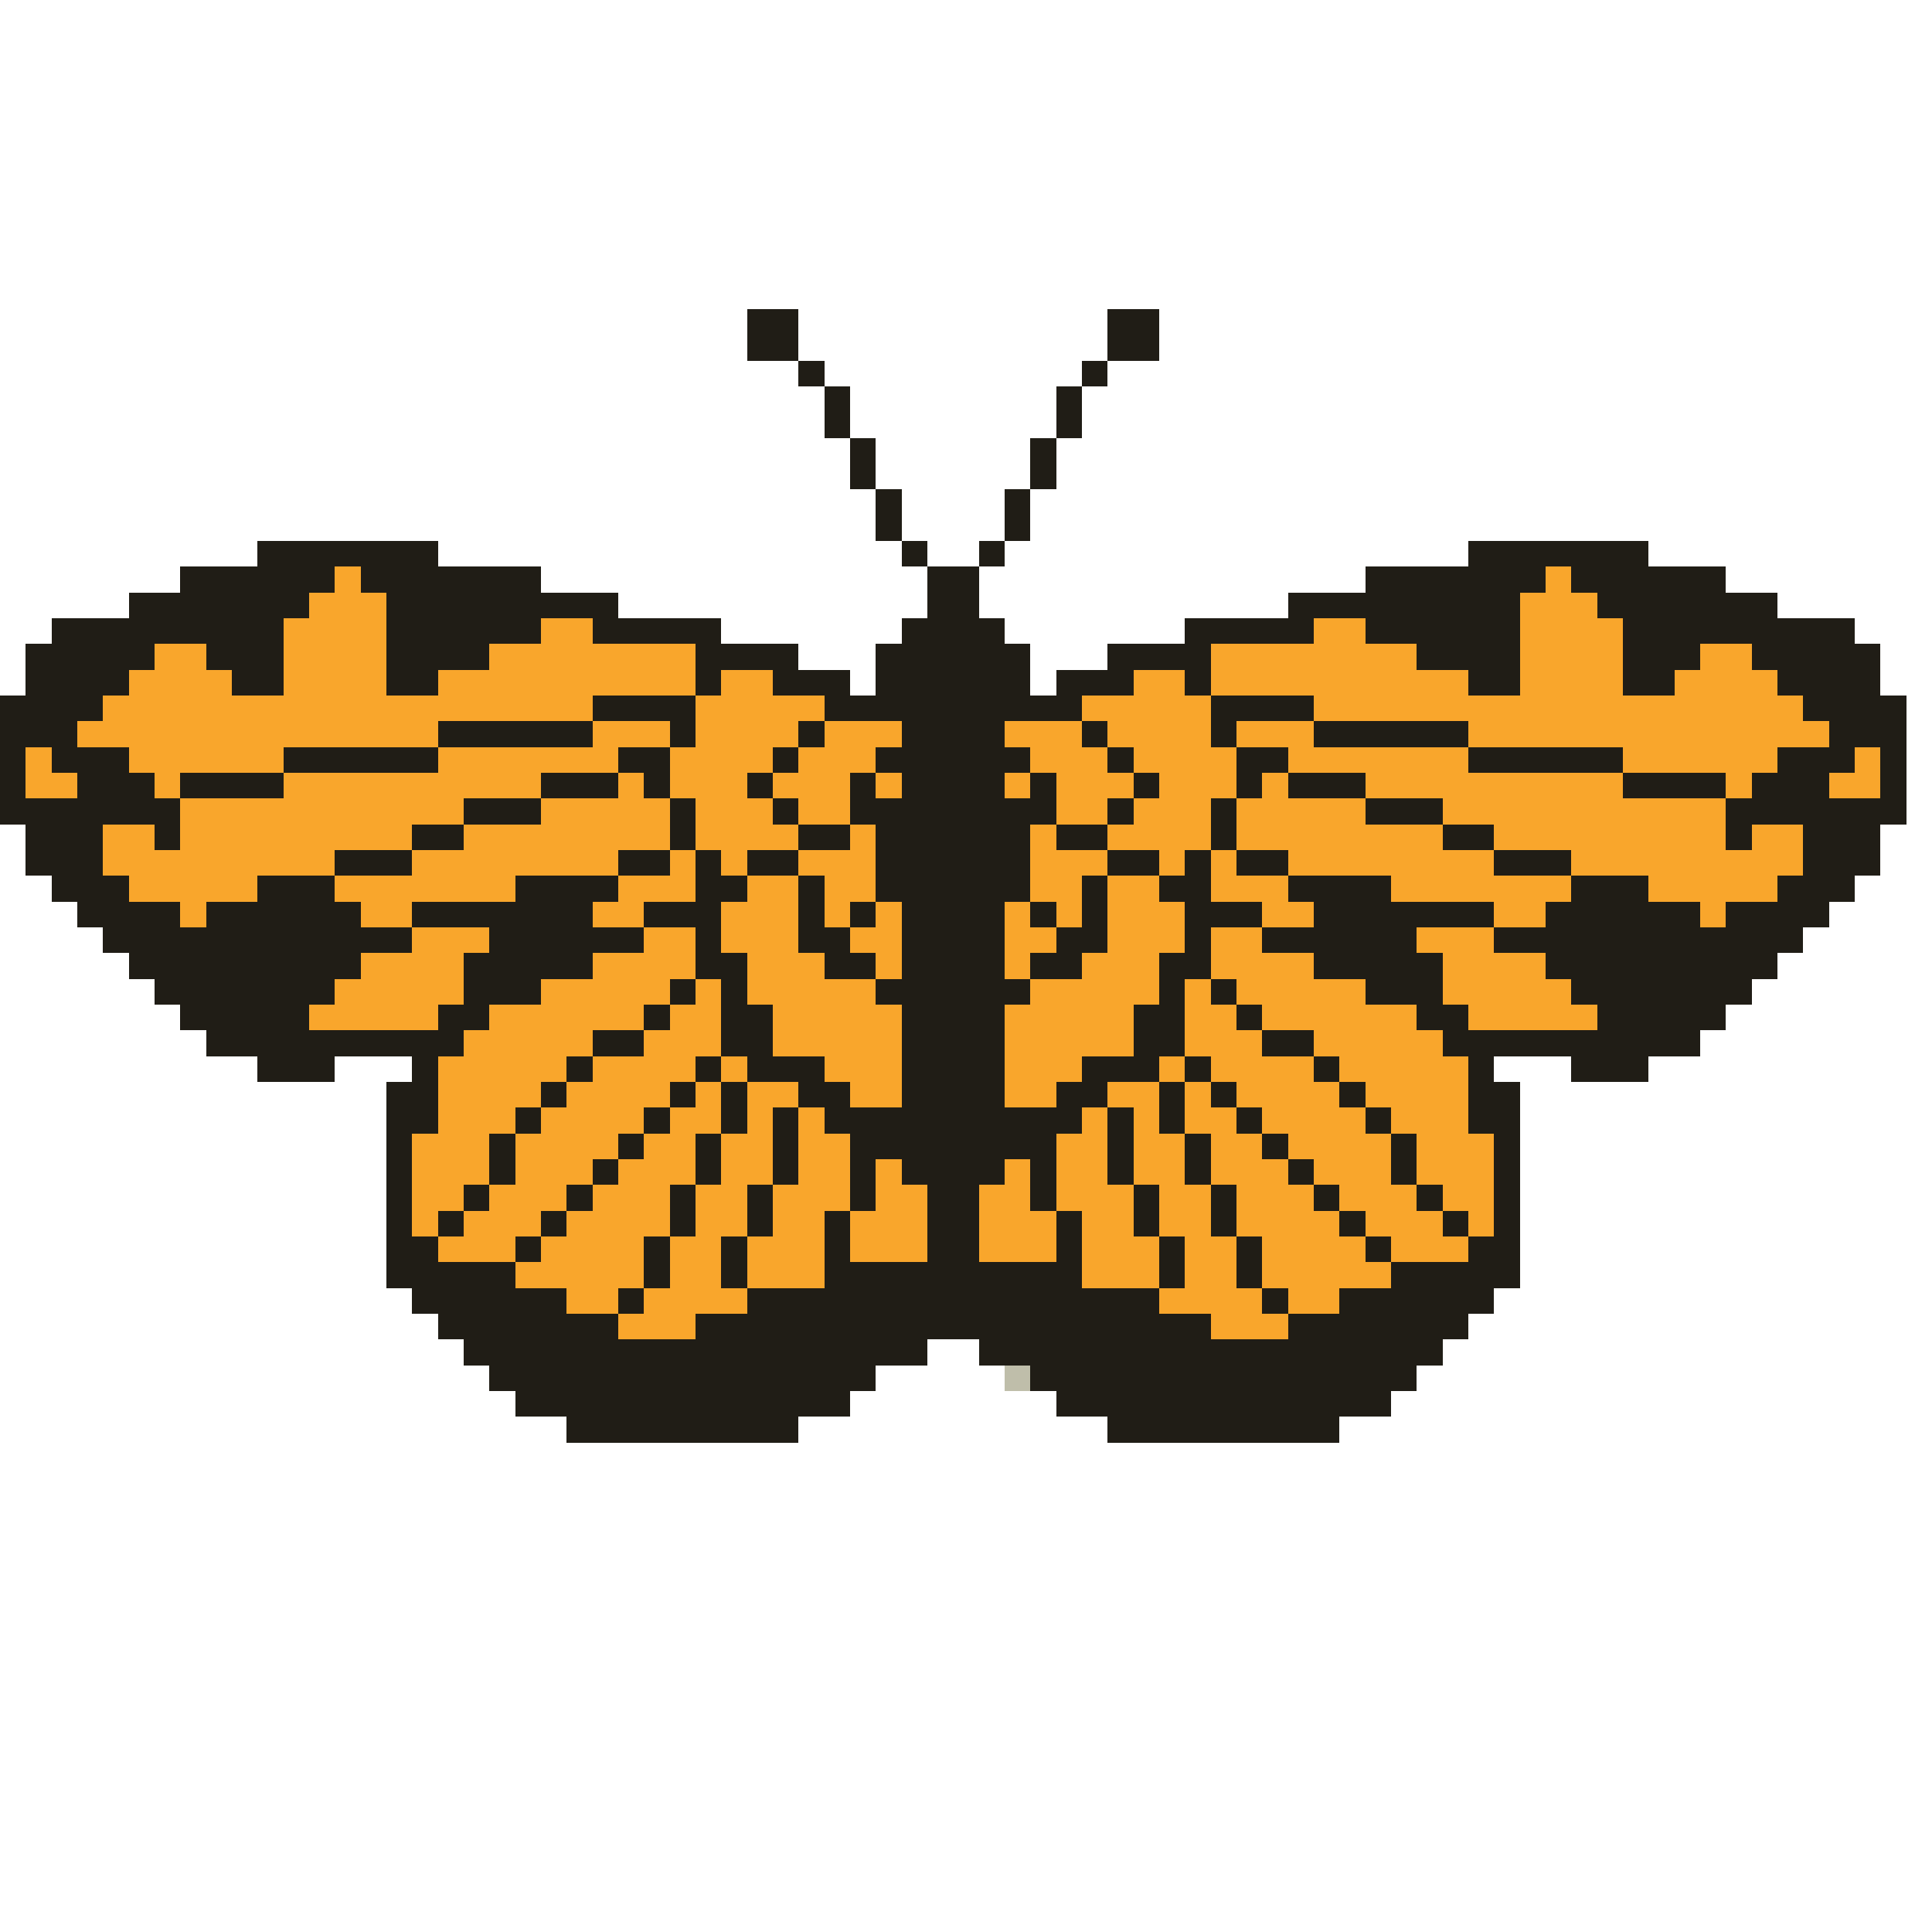
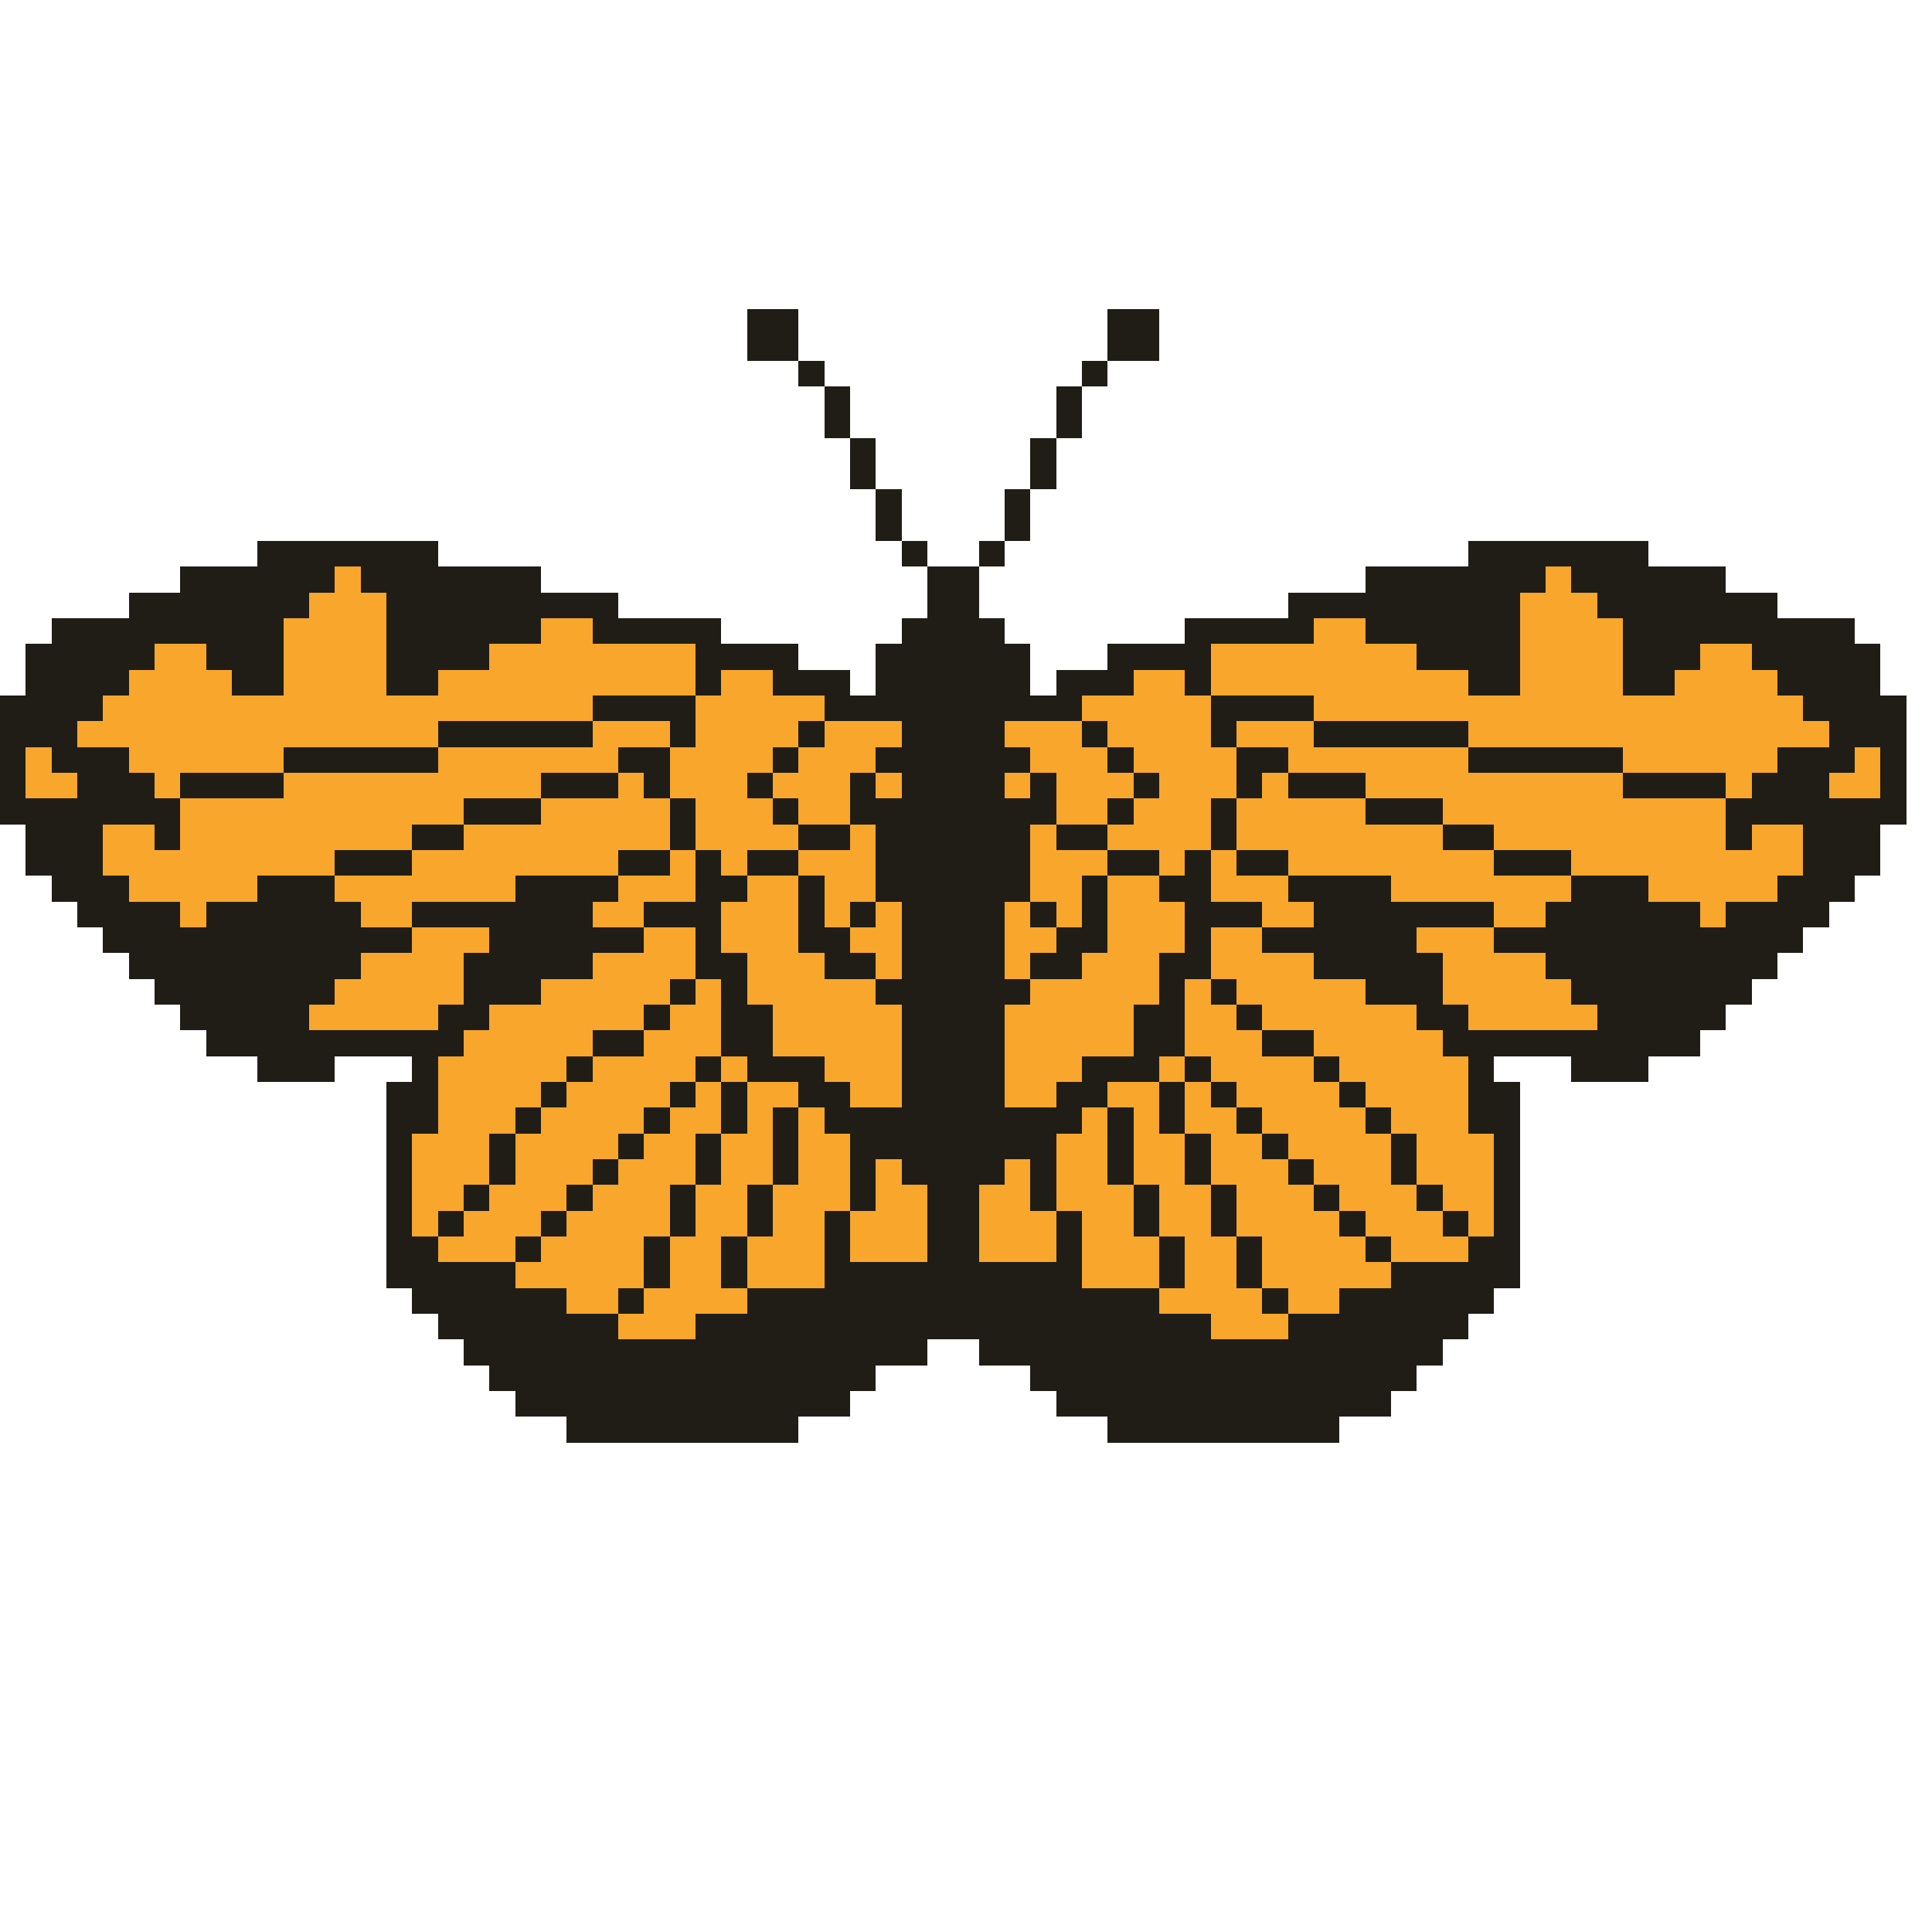
<svg xmlns="http://www.w3.org/2000/svg" version="1.1" width="75" height="75" shape-rendering="crispEdges">
  <rect x="29" y="12" width="2" height="2" fill="#201D16" />
  <rect x="43" y="12" width="2" height="2" fill="#201D16" />
  <rect x="31" y="14" width="1" height="1" fill="#201D16" />
  <rect x="42" y="14" width="1" height="1" fill="#201D16" />
  <rect x="32" y="15" width="1" height="2" fill="#201D16" />
  <rect x="41" y="15" width="1" height="2" fill="#201D16" />
  <rect x="33" y="17" width="1" height="2" fill="#201D16" />
  <rect x="40" y="17" width="1" height="2" fill="#201D16" />
  <rect x="34" y="19" width="1" height="2" fill="#201D16" />
  <rect x="39" y="19" width="1" height="2" fill="#201D16" />
  <rect x="10" y="21" width="7" height="1" fill="#201D16" />
  <rect x="35" y="21" width="1" height="1" fill="#201D16" />
  <rect x="38" y="21" width="1" height="1" fill="#201D16" />
  <rect x="57" y="21" width="7" height="1" fill="#201D16" />
  <rect x="7" y="22" width="6" height="1" fill="#201D16" />
  <rect x="13" y="22" width="1" height="7" fill="#F9A62C" />
  <rect x="14" y="22" width="7" height="1" fill="#201D16" />
  <rect x="36" y="22" width="2" height="30" fill="#201D16" />
  <rect x="53" y="22" width="7" height="1" fill="#201D16" />
  <rect x="60" y="22" width="1" height="7" fill="#F9A62C" />
  <rect x="61" y="22" width="6" height="1" fill="#201D16" />
  <rect x="5" y="23" width="7" height="1" fill="#201D16" />
  <rect x="12" y="23" width="1" height="6" fill="#F9A62C" />
  <rect x="14" y="23" width="1" height="6" fill="#F9A62C" />
  <rect x="15" y="23" width="9" height="1" fill="#201D16" />
  <rect x="50" y="23" width="9" height="1" fill="#201D16" />
  <rect x="59" y="23" width="1" height="6" fill="#F9A62C" />
  <rect x="61" y="23" width="1" height="6" fill="#F9A62C" />
  <rect x="62" y="23" width="7" height="1" fill="#201D16" />
  <rect x="2" y="24" width="9" height="1" fill="#201D16" />
  <rect x="11" y="24" width="1" height="5" fill="#F9A62C" />
  <rect x="15" y="24" width="6" height="1" fill="#201D16" />
  <rect x="21" y="24" width="2" height="4" fill="#F9A62C" />
  <rect x="23" y="24" width="5" height="1" fill="#201D16" />
  <rect x="35" y="24" width="1" height="22" fill="#201D16" />
  <rect x="38" y="24" width="1" height="22" fill="#201D16" />
  <rect x="46" y="24" width="5" height="1" fill="#201D16" />
  <rect x="51" y="24" width="2" height="4" fill="#F9A62C" />
  <rect x="53" y="24" width="6" height="1" fill="#201D16" />
  <rect x="62" y="24" width="1" height="5" fill="#F9A62C" />
  <rect x="63" y="24" width="9" height="1" fill="#201D16" />
  <rect x="1" y="25" width="5" height="1" fill="#201D16" />
  <rect x="6" y="25" width="2" height="5" fill="#F9A62C" />
  <rect x="8" y="25" width="3" height="1" fill="#201D16" />
  <rect x="15" y="25" width="4" height="1" fill="#201D16" />
  <rect x="19" y="25" width="2" height="3" fill="#F9A62C" />
  <rect x="23" y="25" width="4" height="2" fill="#F9A62C" />
  <rect x="27" y="25" width="4" height="1" fill="#201D16" />
  <rect x="34" y="25" width="1" height="3" fill="#201D16" />
  <rect x="39" y="25" width="1" height="3" fill="#201D16" />
  <rect x="43" y="25" width="4" height="1" fill="#201D16" />
  <rect x="47" y="25" width="4" height="2" fill="#F9A62C" />
  <rect x="53" y="25" width="2" height="3" fill="#F9A62C" />
  <rect x="55" y="25" width="4" height="1" fill="#201D16" />
  <rect x="63" y="25" width="3" height="1" fill="#201D16" />
  <rect x="66" y="25" width="2" height="5" fill="#F9A62C" />
  <rect x="68" y="25" width="5" height="1" fill="#201D16" />
  <rect x="1" y="26" width="4" height="1" fill="#201D16" />
  <rect x="5" y="26" width="1" height="4" fill="#F9A62C" />
  <rect x="8" y="26" width="1" height="4" fill="#F9A62C" />
  <rect x="9" y="26" width="2" height="1" fill="#201D16" />
  <rect x="15" y="26" width="2" height="1" fill="#201D16" />
  <rect x="17" y="26" width="2" height="2" fill="#F9A62C" />
  <rect x="27" y="26" width="1" height="1" fill="#201D16" />
  <rect x="28" y="26" width="2" height="4" fill="#F9A62C" />
  <rect x="30" y="26" width="3" height="1" fill="#201D16" />
  <rect x="41" y="26" width="3" height="1" fill="#201D16" />
  <rect x="44" y="26" width="2" height="4" fill="#F9A62C" />
  <rect x="46" y="26" width="1" height="1" fill="#201D16" />
  <rect x="55" y="26" width="2" height="2" fill="#F9A62C" />
  <rect x="57" y="26" width="2" height="1" fill="#201D16" />
  <rect x="63" y="26" width="2" height="1" fill="#201D16" />
  <rect x="65" y="26" width="1" height="4" fill="#F9A62C" />
  <rect x="68" y="26" width="1" height="4" fill="#F9A62C" />
  <rect x="69" y="26" width="4" height="1" fill="#201D16" />
  <rect x="0" y="27" width="4" height="1" fill="#201D16" />
  <rect x="4" y="27" width="1" height="2" fill="#F9A62C" />
  <rect x="9" y="27" width="2" height="3" fill="#F9A62C" />
  <rect x="15" y="27" width="2" height="2" fill="#F9A62C" />
  <rect x="23" y="27" width="4" height="1" fill="#201D16" />
  <rect x="27" y="27" width="1" height="6" fill="#F9A62C" />
  <rect x="30" y="27" width="2" height="1" fill="#F9A62C" />
  <rect x="32" y="27" width="2" height="1" fill="#201D16" />
  <rect x="40" y="27" width="2" height="1" fill="#201D16" />
  <rect x="42" y="27" width="2" height="1" fill="#F9A62C" />
  <rect x="46" y="27" width="1" height="6" fill="#F9A62C" />
  <rect x="47" y="27" width="4" height="1" fill="#201D16" />
  <rect x="57" y="27" width="2" height="2" fill="#F9A62C" />
  <rect x="63" y="27" width="2" height="3" fill="#F9A62C" />
  <rect x="69" y="27" width="1" height="2" fill="#F9A62C" />
  <rect x="70" y="27" width="4" height="1" fill="#201D16" />
  <rect x="0" y="28" width="3" height="1" fill="#201D16" />
  <rect x="3" y="28" width="1" height="1" fill="#F9A62C" />
  <rect x="17" y="28" width="6" height="1" fill="#201D16" />
  <rect x="23" y="28" width="3" height="1" fill="#F9A62C" />
  <rect x="26" y="28" width="1" height="1" fill="#201D16" />
  <rect x="30" y="28" width="1" height="1" fill="#F9A62C" />
  <rect x="31" y="28" width="1" height="1" fill="#201D16" />
  <rect x="32" y="28" width="3" height="1" fill="#F9A62C" />
  <rect x="39" y="28" width="3" height="1" fill="#F9A62C" />
  <rect x="42" y="28" width="1" height="1" fill="#201D16" />
  <rect x="43" y="28" width="1" height="1" fill="#F9A62C" />
  <rect x="47" y="28" width="1" height="1" fill="#201D16" />
  <rect x="48" y="28" width="3" height="1" fill="#F9A62C" />
  <rect x="51" y="28" width="6" height="1" fill="#201D16" />
  <rect x="70" y="28" width="1" height="1" fill="#F9A62C" />
  <rect x="71" y="28" width="3" height="1" fill="#201D16" />
  <rect x="0" y="29" width="1" height="3" fill="#201D16" />
  <rect x="1" y="29" width="1" height="2" fill="#F9A62C" />
  <rect x="2" y="29" width="3" height="1" fill="#201D16" />
  <rect x="11" y="29" width="6" height="1" fill="#201D16" />
  <rect x="17" y="29" width="7" height="1" fill="#F9A62C" />
  <rect x="24" y="29" width="2" height="1" fill="#201D16" />
  <rect x="26" y="29" width="1" height="2" fill="#F9A62C" />
  <rect x="30" y="29" width="1" height="1" fill="#201D16" />
  <rect x="31" y="29" width="3" height="1" fill="#F9A62C" />
  <rect x="34" y="29" width="1" height="1" fill="#201D16" />
  <rect x="39" y="29" width="1" height="1" fill="#201D16" />
  <rect x="40" y="29" width="3" height="1" fill="#F9A62C" />
  <rect x="43" y="29" width="1" height="1" fill="#201D16" />
  <rect x="47" y="29" width="1" height="2" fill="#F9A62C" />
  <rect x="48" y="29" width="2" height="1" fill="#201D16" />
  <rect x="50" y="29" width="7" height="1" fill="#F9A62C" />
  <rect x="57" y="29" width="6" height="1" fill="#201D16" />
  <rect x="69" y="29" width="3" height="1" fill="#201D16" />
  <rect x="72" y="29" width="1" height="2" fill="#F9A62C" />
  <rect x="73" y="29" width="1" height="3" fill="#201D16" />
  <rect x="2" y="30" width="1" height="1" fill="#F9A62C" />
  <rect x="3" y="30" width="3" height="2" fill="#201D16" />
  <rect x="6" y="30" width="1" height="1" fill="#F9A62C" />
  <rect x="7" y="30" width="4" height="1" fill="#201D16" />
  <rect x="11" y="30" width="10" height="1" fill="#F9A62C" />
  <rect x="21" y="30" width="3" height="1" fill="#201D16" />
  <rect x="24" y="30" width="1" height="3" fill="#F9A62C" />
  <rect x="25" y="30" width="1" height="1" fill="#201D16" />
  <rect x="28" y="30" width="1" height="4" fill="#F9A62C" />
  <rect x="29" y="30" width="1" height="1" fill="#201D16" />
  <rect x="30" y="30" width="3" height="1" fill="#F9A62C" />
  <rect x="33" y="30" width="1" height="2" fill="#201D16" />
  <rect x="34" y="30" width="1" height="1" fill="#F9A62C" />
  <rect x="39" y="30" width="1" height="1" fill="#F9A62C" />
  <rect x="40" y="30" width="1" height="2" fill="#201D16" />
  <rect x="41" y="30" width="3" height="1" fill="#F9A62C" />
  <rect x="44" y="30" width="1" height="1" fill="#201D16" />
  <rect x="45" y="30" width="1" height="4" fill="#F9A62C" />
  <rect x="48" y="30" width="1" height="1" fill="#201D16" />
  <rect x="49" y="30" width="1" height="3" fill="#F9A62C" />
  <rect x="50" y="30" width="3" height="1" fill="#201D16" />
  <rect x="53" y="30" width="10" height="1" fill="#F9A62C" />
  <rect x="63" y="30" width="4" height="1" fill="#201D16" />
  <rect x="67" y="30" width="1" height="1" fill="#F9A62C" />
  <rect x="68" y="30" width="3" height="2" fill="#201D16" />
  <rect x="71" y="30" width="1" height="1" fill="#F9A62C" />
  <rect x="1" y="31" width="2" height="3" fill="#201D16" />
  <rect x="6" y="31" width="1" height="2" fill="#201D16" />
  <rect x="7" y="31" width="11" height="1" fill="#F9A62C" />
  <rect x="18" y="31" width="3" height="1" fill="#201D16" />
  <rect x="21" y="31" width="3" height="3" fill="#F9A62C" />
  <rect x="25" y="31" width="1" height="2" fill="#F9A62C" />
  <rect x="26" y="31" width="1" height="2" fill="#201D16" />
  <rect x="29" y="31" width="1" height="2" fill="#F9A62C" />
  <rect x="30" y="31" width="1" height="1" fill="#201D16" />
  <rect x="31" y="31" width="2" height="1" fill="#F9A62C" />
  <rect x="34" y="31" width="1" height="4" fill="#201D16" />
  <rect x="39" y="31" width="1" height="4" fill="#201D16" />
  <rect x="41" y="31" width="2" height="1" fill="#F9A62C" />
  <rect x="43" y="31" width="1" height="1" fill="#201D16" />
  <rect x="44" y="31" width="1" height="2" fill="#F9A62C" />
  <rect x="47" y="31" width="1" height="2" fill="#201D16" />
  <rect x="48" y="31" width="1" height="2" fill="#F9A62C" />
  <rect x="50" y="31" width="3" height="3" fill="#F9A62C" />
  <rect x="53" y="31" width="3" height="1" fill="#201D16" />
  <rect x="56" y="31" width="11" height="1" fill="#F9A62C" />
  <rect x="67" y="31" width="1" height="2" fill="#201D16" />
  <rect x="71" y="31" width="2" height="3" fill="#201D16" />
  <rect x="3" y="32" width="1" height="4" fill="#201D16" />
  <rect x="4" y="32" width="2" height="2" fill="#F9A62C" />
  <rect x="7" y="32" width="9" height="1" fill="#F9A62C" />
  <rect x="16" y="32" width="2" height="1" fill="#201D16" />
  <rect x="18" y="32" width="3" height="2" fill="#F9A62C" />
  <rect x="30" y="32" width="1" height="1" fill="#F9A62C" />
  <rect x="31" y="32" width="2" height="1" fill="#201D16" />
  <rect x="33" y="32" width="1" height="3" fill="#F9A62C" />
  <rect x="40" y="32" width="1" height="3" fill="#F9A62C" />
  <rect x="41" y="32" width="2" height="1" fill="#201D16" />
  <rect x="43" y="32" width="1" height="1" fill="#F9A62C" />
  <rect x="53" y="32" width="3" height="2" fill="#F9A62C" />
  <rect x="56" y="32" width="2" height="1" fill="#201D16" />
  <rect x="58" y="32" width="9" height="1" fill="#F9A62C" />
  <rect x="68" y="32" width="2" height="2" fill="#F9A62C" />
  <rect x="70" y="32" width="1" height="4" fill="#201D16" />
  <rect x="6" y="33" width="7" height="1" fill="#F9A62C" />
  <rect x="13" y="33" width="3" height="1" fill="#201D16" />
  <rect x="16" y="33" width="2" height="2" fill="#F9A62C" />
  <rect x="24" y="33" width="2" height="1" fill="#201D16" />
  <rect x="26" y="33" width="1" height="2" fill="#F9A62C" />
  <rect x="27" y="33" width="1" height="5" fill="#201D16" />
  <rect x="29" y="33" width="2" height="1" fill="#201D16" />
  <rect x="31" y="33" width="2" height="1" fill="#F9A62C" />
  <rect x="41" y="33" width="2" height="1" fill="#F9A62C" />
  <rect x="43" y="33" width="2" height="1" fill="#201D16" />
  <rect x="46" y="33" width="1" height="5" fill="#201D16" />
  <rect x="47" y="33" width="1" height="2" fill="#F9A62C" />
  <rect x="48" y="33" width="2" height="1" fill="#201D16" />
  <rect x="56" y="33" width="2" height="2" fill="#F9A62C" />
  <rect x="58" y="33" width="3" height="1" fill="#201D16" />
  <rect x="61" y="33" width="7" height="1" fill="#F9A62C" />
  <rect x="2" y="34" width="1" height="1" fill="#201D16" />
  <rect x="4" y="34" width="1" height="3" fill="#201D16" />
  <rect x="5" y="34" width="5" height="1" fill="#F9A62C" />
  <rect x="10" y="34" width="3" height="5" fill="#201D16" />
  <rect x="13" y="34" width="3" height="1" fill="#F9A62C" />
  <rect x="18" y="34" width="2" height="1" fill="#F9A62C" />
  <rect x="20" y="34" width="4" height="1" fill="#201D16" />
  <rect x="24" y="34" width="2" height="1" fill="#F9A62C" />
  <rect x="28" y="34" width="1" height="1" fill="#201D16" />
  <rect x="29" y="34" width="2" height="5" fill="#F9A62C" />
  <rect x="31" y="34" width="1" height="3" fill="#201D16" />
  <rect x="32" y="34" width="1" height="2" fill="#F9A62C" />
  <rect x="41" y="34" width="1" height="2" fill="#F9A62C" />
  <rect x="42" y="34" width="1" height="3" fill="#201D16" />
  <rect x="43" y="34" width="2" height="5" fill="#F9A62C" />
  <rect x="45" y="34" width="1" height="1" fill="#201D16" />
  <rect x="48" y="34" width="2" height="1" fill="#F9A62C" />
  <rect x="50" y="34" width="4" height="1" fill="#201D16" />
  <rect x="54" y="34" width="2" height="1" fill="#F9A62C" />
  <rect x="58" y="34" width="3" height="1" fill="#F9A62C" />
  <rect x="61" y="34" width="3" height="5" fill="#201D16" />
  <rect x="64" y="34" width="5" height="1" fill="#F9A62C" />
  <rect x="69" y="34" width="1" height="3" fill="#201D16" />
  <rect x="71" y="34" width="1" height="1" fill="#201D16" />
  <rect x="5" y="35" width="2" height="3" fill="#201D16" />
  <rect x="7" y="35" width="1" height="1" fill="#F9A62C" />
  <rect x="8" y="35" width="2" height="6" fill="#201D16" />
  <rect x="13" y="35" width="1" height="3" fill="#201D16" />
  <rect x="14" y="35" width="2" height="1" fill="#F9A62C" />
  <rect x="16" y="35" width="7" height="1" fill="#201D16" />
  <rect x="23" y="35" width="2" height="1" fill="#F9A62C" />
  <rect x="25" y="35" width="2" height="1" fill="#201D16" />
  <rect x="28" y="35" width="1" height="2" fill="#F9A62C" />
  <rect x="33" y="35" width="1" height="1" fill="#201D16" />
  <rect x="34" y="35" width="1" height="3" fill="#F9A62C" />
  <rect x="39" y="35" width="1" height="3" fill="#F9A62C" />
  <rect x="40" y="35" width="1" height="1" fill="#201D16" />
  <rect x="45" y="35" width="1" height="2" fill="#F9A62C" />
  <rect x="47" y="35" width="2" height="1" fill="#201D16" />
  <rect x="49" y="35" width="2" height="1" fill="#F9A62C" />
  <rect x="51" y="35" width="7" height="1" fill="#201D16" />
  <rect x="58" y="35" width="2" height="1" fill="#F9A62C" />
  <rect x="60" y="35" width="1" height="3" fill="#201D16" />
  <rect x="64" y="35" width="2" height="6" fill="#201D16" />
  <rect x="66" y="35" width="1" height="1" fill="#F9A62C" />
  <rect x="67" y="35" width="2" height="3" fill="#201D16" />
  <rect x="7" y="36" width="1" height="4" fill="#201D16" />
  <rect x="14" y="36" width="2" height="1" fill="#201D16" />
  <rect x="16" y="36" width="3" height="1" fill="#F9A62C" />
  <rect x="19" y="36" width="6" height="1" fill="#201D16" />
  <rect x="25" y="36" width="2" height="2" fill="#F9A62C" />
  <rect x="32" y="36" width="1" height="2" fill="#201D16" />
  <rect x="33" y="36" width="1" height="1" fill="#F9A62C" />
  <rect x="40" y="36" width="1" height="1" fill="#F9A62C" />
  <rect x="41" y="36" width="1" height="2" fill="#201D16" />
  <rect x="47" y="36" width="2" height="2" fill="#F9A62C" />
  <rect x="49" y="36" width="6" height="1" fill="#201D16" />
  <rect x="55" y="36" width="3" height="1" fill="#F9A62C" />
  <rect x="58" y="36" width="2" height="1" fill="#201D16" />
  <rect x="66" y="36" width="1" height="4" fill="#201D16" />
  <rect x="14" y="37" width="4" height="2" fill="#F9A62C" />
  <rect x="18" y="37" width="5" height="1" fill="#201D16" />
  <rect x="23" y="37" width="2" height="3" fill="#F9A62C" />
  <rect x="28" y="37" width="1" height="4" fill="#201D16" />
  <rect x="31" y="37" width="1" height="4" fill="#F9A62C" />
  <rect x="33" y="37" width="1" height="1" fill="#201D16" />
  <rect x="40" y="37" width="1" height="1" fill="#201D16" />
  <rect x="42" y="37" width="1" height="4" fill="#F9A62C" />
  <rect x="45" y="37" width="1" height="4" fill="#201D16" />
  <rect x="49" y="37" width="2" height="3" fill="#F9A62C" />
  <rect x="51" y="37" width="5" height="1" fill="#201D16" />
  <rect x="56" y="37" width="4" height="2" fill="#F9A62C" />
  <rect x="6" y="38" width="1" height="1" fill="#201D16" />
  <rect x="13" y="38" width="1" height="2" fill="#F9A62C" />
  <rect x="18" y="38" width="3" height="1" fill="#201D16" />
  <rect x="21" y="38" width="2" height="3" fill="#F9A62C" />
  <rect x="25" y="38" width="1" height="1" fill="#F9A62C" />
  <rect x="26" y="38" width="1" height="1" fill="#201D16" />
  <rect x="27" y="38" width="1" height="3" fill="#F9A62C" />
  <rect x="32" y="38" width="2" height="4" fill="#F9A62C" />
  <rect x="34" y="38" width="1" height="1" fill="#201D16" />
  <rect x="39" y="38" width="1" height="1" fill="#201D16" />
  <rect x="40" y="38" width="2" height="4" fill="#F9A62C" />
  <rect x="46" y="38" width="1" height="3" fill="#F9A62C" />
  <rect x="47" y="38" width="1" height="1" fill="#201D16" />
  <rect x="48" y="38" width="1" height="1" fill="#F9A62C" />
  <rect x="51" y="38" width="2" height="3" fill="#F9A62C" />
  <rect x="53" y="38" width="3" height="1" fill="#201D16" />
  <rect x="60" y="38" width="1" height="2" fill="#F9A62C" />
  <rect x="67" y="38" width="1" height="1" fill="#201D16" />
  <rect x="10" y="39" width="2" height="3" fill="#201D16" />
  <rect x="12" y="39" width="1" height="1" fill="#F9A62C" />
  <rect x="14" y="39" width="3" height="1" fill="#F9A62C" />
  <rect x="17" y="39" width="2" height="1" fill="#201D16" />
  <rect x="19" y="39" width="2" height="4" fill="#F9A62C" />
  <rect x="25" y="39" width="1" height="1" fill="#201D16" />
  <rect x="26" y="39" width="1" height="3" fill="#F9A62C" />
  <rect x="29" y="39" width="1" height="3" fill="#201D16" />
  <rect x="30" y="39" width="1" height="2" fill="#F9A62C" />
  <rect x="34" y="39" width="1" height="4" fill="#F9A62C" />
  <rect x="39" y="39" width="1" height="4" fill="#F9A62C" />
  <rect x="43" y="39" width="1" height="2" fill="#F9A62C" />
  <rect x="44" y="39" width="1" height="3" fill="#201D16" />
  <rect x="47" y="39" width="1" height="3" fill="#F9A62C" />
  <rect x="48" y="39" width="1" height="1" fill="#201D16" />
  <rect x="53" y="39" width="2" height="4" fill="#F9A62C" />
  <rect x="55" y="39" width="2" height="1" fill="#201D16" />
  <rect x="57" y="39" width="3" height="1" fill="#F9A62C" />
  <rect x="61" y="39" width="1" height="1" fill="#F9A62C" />
  <rect x="62" y="39" width="2" height="3" fill="#201D16" />
  <rect x="12" y="40" width="6" height="1" fill="#201D16" />
  <rect x="18" y="40" width="1" height="6" fill="#F9A62C" />
  <rect x="23" y="40" width="2" height="1" fill="#201D16" />
  <rect x="25" y="40" width="1" height="3" fill="#F9A62C" />
  <rect x="48" y="40" width="1" height="3" fill="#F9A62C" />
  <rect x="49" y="40" width="2" height="1" fill="#201D16" />
  <rect x="55" y="40" width="1" height="6" fill="#F9A62C" />
  <rect x="56" y="40" width="6" height="1" fill="#201D16" />
  <rect x="12" y="41" width="1" height="1" fill="#201D16" />
  <rect x="16" y="41" width="1" height="3" fill="#201D16" />
  <rect x="17" y="41" width="1" height="6" fill="#F9A62C" />
  <rect x="21" y="41" width="1" height="1" fill="#F9A62C" />
  <rect x="22" y="41" width="1" height="1" fill="#201D16" />
  <rect x="23" y="41" width="2" height="3" fill="#F9A62C" />
  <rect x="27" y="41" width="1" height="1" fill="#201D16" />
  <rect x="28" y="41" width="1" height="1" fill="#F9A62C" />
  <rect x="30" y="41" width="2" height="1" fill="#201D16" />
  <rect x="42" y="41" width="2" height="1" fill="#201D16" />
  <rect x="45" y="41" width="1" height="1" fill="#F9A62C" />
  <rect x="46" y="41" width="1" height="1" fill="#201D16" />
  <rect x="49" y="41" width="2" height="3" fill="#F9A62C" />
  <rect x="51" y="41" width="1" height="1" fill="#201D16" />
  <rect x="52" y="41" width="1" height="1" fill="#F9A62C" />
  <rect x="56" y="41" width="1" height="6" fill="#F9A62C" />
  <rect x="57" y="41" width="1" height="3" fill="#201D16" />
  <rect x="61" y="41" width="1" height="1" fill="#201D16" />
  <rect x="15" y="42" width="1" height="8" fill="#201D16" />
  <rect x="21" y="42" width="1" height="1" fill="#201D16" />
  <rect x="22" y="42" width="1" height="4" fill="#F9A62C" />
  <rect x="26" y="42" width="1" height="1" fill="#201D16" />
  <rect x="27" y="42" width="1" height="2" fill="#F9A62C" />
  <rect x="28" y="42" width="1" height="2" fill="#201D16" />
  <rect x="29" y="42" width="2" height="1" fill="#F9A62C" />
  <rect x="31" y="42" width="2" height="1" fill="#201D16" />
  <rect x="33" y="42" width="1" height="1" fill="#F9A62C" />
  <rect x="40" y="42" width="1" height="1" fill="#F9A62C" />
  <rect x="41" y="42" width="2" height="1" fill="#201D16" />
  <rect x="43" y="42" width="2" height="1" fill="#F9A62C" />
  <rect x="45" y="42" width="1" height="2" fill="#201D16" />
  <rect x="46" y="42" width="1" height="2" fill="#F9A62C" />
  <rect x="47" y="42" width="1" height="1" fill="#201D16" />
  <rect x="51" y="42" width="1" height="4" fill="#F9A62C" />
  <rect x="52" y="42" width="1" height="1" fill="#201D16" />
  <rect x="58" y="42" width="1" height="8" fill="#201D16" />
  <rect x="19" y="43" width="1" height="1" fill="#F9A62C" />
  <rect x="20" y="43" width="1" height="1" fill="#201D16" />
  <rect x="21" y="43" width="1" height="4" fill="#F9A62C" />
  <rect x="25" y="43" width="1" height="1" fill="#201D16" />
  <rect x="26" y="43" width="1" height="3" fill="#F9A62C" />
  <rect x="29" y="43" width="1" height="3" fill="#F9A62C" />
  <rect x="30" y="43" width="1" height="3" fill="#201D16" />
  <rect x="31" y="43" width="1" height="7" fill="#F9A62C" />
  <rect x="32" y="43" width="3" height="1" fill="#201D16" />
  <rect x="39" y="43" width="3" height="1" fill="#201D16" />
  <rect x="42" y="43" width="1" height="7" fill="#F9A62C" />
  <rect x="43" y="43" width="1" height="3" fill="#201D16" />
  <rect x="44" y="43" width="1" height="3" fill="#F9A62C" />
  <rect x="47" y="43" width="1" height="3" fill="#F9A62C" />
  <rect x="48" y="43" width="1" height="1" fill="#201D16" />
  <rect x="52" y="43" width="1" height="4" fill="#F9A62C" />
  <rect x="53" y="43" width="1" height="1" fill="#201D16" />
  <rect x="54" y="43" width="1" height="1" fill="#F9A62C" />
  <rect x="16" y="44" width="1" height="4" fill="#F9A62C" />
  <rect x="19" y="44" width="1" height="2" fill="#201D16" />
  <rect x="20" y="44" width="1" height="4" fill="#F9A62C" />
  <rect x="23" y="44" width="1" height="1" fill="#F9A62C" />
  <rect x="24" y="44" width="1" height="1" fill="#201D16" />
  <rect x="25" y="44" width="1" height="4" fill="#F9A62C" />
  <rect x="27" y="44" width="1" height="2" fill="#201D16" />
  <rect x="28" y="44" width="1" height="4" fill="#F9A62C" />
  <rect x="32" y="44" width="1" height="3" fill="#F9A62C" />
  <rect x="33" y="44" width="2" height="1" fill="#201D16" />
  <rect x="39" y="44" width="2" height="1" fill="#201D16" />
  <rect x="41" y="44" width="1" height="3" fill="#F9A62C" />
  <rect x="45" y="44" width="1" height="4" fill="#F9A62C" />
  <rect x="46" y="44" width="1" height="2" fill="#201D16" />
  <rect x="48" y="44" width="1" height="4" fill="#F9A62C" />
  <rect x="49" y="44" width="1" height="1" fill="#201D16" />
  <rect x="50" y="44" width="1" height="1" fill="#F9A62C" />
  <rect x="53" y="44" width="1" height="4" fill="#F9A62C" />
  <rect x="54" y="44" width="1" height="2" fill="#201D16" />
  <rect x="57" y="44" width="1" height="4" fill="#F9A62C" />
  <rect x="23" y="45" width="1" height="1" fill="#201D16" />
  <rect x="24" y="45" width="1" height="5" fill="#F9A62C" />
  <rect x="33" y="45" width="1" height="2" fill="#201D16" />
  <rect x="34" y="45" width="1" height="4" fill="#F9A62C" />
  <rect x="39" y="45" width="1" height="4" fill="#F9A62C" />
  <rect x="40" y="45" width="1" height="2" fill="#201D16" />
  <rect x="49" y="45" width="1" height="5" fill="#F9A62C" />
  <rect x="50" y="45" width="1" height="1" fill="#201D16" />
  <rect x="18" y="46" width="1" height="1" fill="#201D16" />
  <rect x="19" y="46" width="1" height="3" fill="#F9A62C" />
  <rect x="22" y="46" width="1" height="1" fill="#201D16" />
  <rect x="23" y="46" width="1" height="5" fill="#F9A62C" />
  <rect x="26" y="46" width="1" height="2" fill="#201D16" />
  <rect x="27" y="46" width="1" height="5" fill="#F9A62C" />
  <rect x="29" y="46" width="1" height="2" fill="#201D16" />
  <rect x="30" y="46" width="1" height="4" fill="#F9A62C" />
  <rect x="35" y="46" width="1" height="3" fill="#F9A62C" />
  <rect x="38" y="46" width="1" height="3" fill="#F9A62C" />
  <rect x="43" y="46" width="1" height="4" fill="#F9A62C" />
  <rect x="44" y="46" width="1" height="2" fill="#201D16" />
  <rect x="46" y="46" width="1" height="5" fill="#F9A62C" />
  <rect x="47" y="46" width="1" height="2" fill="#201D16" />
  <rect x="50" y="46" width="1" height="5" fill="#F9A62C" />
  <rect x="51" y="46" width="1" height="1" fill="#201D16" />
  <rect x="54" y="46" width="1" height="3" fill="#F9A62C" />
  <rect x="55" y="46" width="1" height="1" fill="#201D16" />
  <rect x="17" y="47" width="1" height="1" fill="#201D16" />
  <rect x="18" y="47" width="1" height="2" fill="#F9A62C" />
  <rect x="21" y="47" width="1" height="1" fill="#201D16" />
  <rect x="22" y="47" width="1" height="4" fill="#F9A62C" />
  <rect x="32" y="47" width="1" height="8" fill="#201D16" />
  <rect x="33" y="47" width="1" height="2" fill="#F9A62C" />
  <rect x="40" y="47" width="1" height="2" fill="#F9A62C" />
  <rect x="41" y="47" width="1" height="8" fill="#201D16" />
  <rect x="51" y="47" width="1" height="4" fill="#F9A62C" />
  <rect x="52" y="47" width="1" height="1" fill="#201D16" />
  <rect x="55" y="47" width="1" height="2" fill="#F9A62C" />
  <rect x="56" y="47" width="1" height="1" fill="#201D16" />
  <rect x="16" y="48" width="1" height="3" fill="#201D16" />
  <rect x="17" y="48" width="1" height="1" fill="#F9A62C" />
  <rect x="20" y="48" width="1" height="1" fill="#201D16" />
  <rect x="21" y="48" width="1" height="2" fill="#F9A62C" />
  <rect x="25" y="48" width="1" height="2" fill="#201D16" />
  <rect x="26" y="48" width="1" height="4" fill="#F9A62C" />
  <rect x="28" y="48" width="1" height="2" fill="#201D16" />
  <rect x="29" y="48" width="1" height="2" fill="#F9A62C" />
  <rect x="44" y="48" width="1" height="2" fill="#F9A62C" />
  <rect x="45" y="48" width="1" height="2" fill="#201D16" />
  <rect x="47" y="48" width="1" height="4" fill="#F9A62C" />
  <rect x="48" y="48" width="1" height="2" fill="#201D16" />
  <rect x="52" y="48" width="1" height="2" fill="#F9A62C" />
  <rect x="53" y="48" width="1" height="1" fill="#201D16" />
  <rect x="56" y="48" width="1" height="1" fill="#F9A62C" />
  <rect x="57" y="48" width="1" height="3" fill="#201D16" />
  <rect x="17" y="49" width="3" height="3" fill="#201D16" />
  <rect x="20" y="49" width="1" height="1" fill="#F9A62C" />
  <rect x="33" y="49" width="3" height="4" fill="#201D16" />
  <rect x="38" y="49" width="3" height="4" fill="#201D16" />
  <rect x="53" y="49" width="1" height="1" fill="#F9A62C" />
  <rect x="54" y="49" width="3" height="3" fill="#201D16" />
  <rect x="20" y="50" width="2" height="5" fill="#201D16" />
  <rect x="24" y="50" width="1" height="1" fill="#201D16" />
  <rect x="25" y="50" width="1" height="2" fill="#F9A62C" />
  <rect x="28" y="50" width="1" height="1" fill="#F9A62C" />
  <rect x="29" y="50" width="3" height="5" fill="#201D16" />
  <rect x="42" y="50" width="3" height="5" fill="#201D16" />
  <rect x="45" y="50" width="1" height="1" fill="#F9A62C" />
  <rect x="48" y="50" width="1" height="2" fill="#F9A62C" />
  <rect x="49" y="50" width="1" height="1" fill="#201D16" />
  <rect x="52" y="50" width="2" height="5" fill="#201D16" />
  <rect x="22" y="51" width="2" height="5" fill="#201D16" />
  <rect x="24" y="51" width="1" height="1" fill="#F9A62C" />
  <rect x="27" y="51" width="2" height="5" fill="#201D16" />
  <rect x="45" y="51" width="2" height="5" fill="#201D16" />
  <rect x="49" y="51" width="1" height="1" fill="#F9A62C" />
  <rect x="50" y="51" width="2" height="5" fill="#201D16" />
  <rect x="18" y="52" width="2" height="1" fill="#201D16" />
  <rect x="24" y="52" width="3" height="4" fill="#201D16" />
  <rect x="47" y="52" width="3" height="4" fill="#201D16" />
  <rect x="54" y="52" width="2" height="1" fill="#201D16" />
  <rect x="19" y="53" width="1" height="1" fill="#201D16" />
  <rect x="33" y="53" width="1" height="1" fill="#201D16" />
-   <rect x="39" y="53" width="1" height="1" fill="#BFBEAA" />
  <rect x="40" y="53" width="1" height="1" fill="#201D16" />
  <rect x="54" y="53" width="1" height="1" fill="#201D16" />
  <rect x="29" y="55" width="2" height="1" fill="#201D16" />
  <rect x="43" y="55" width="2" height="1" fill="#201D16" />
</svg>
